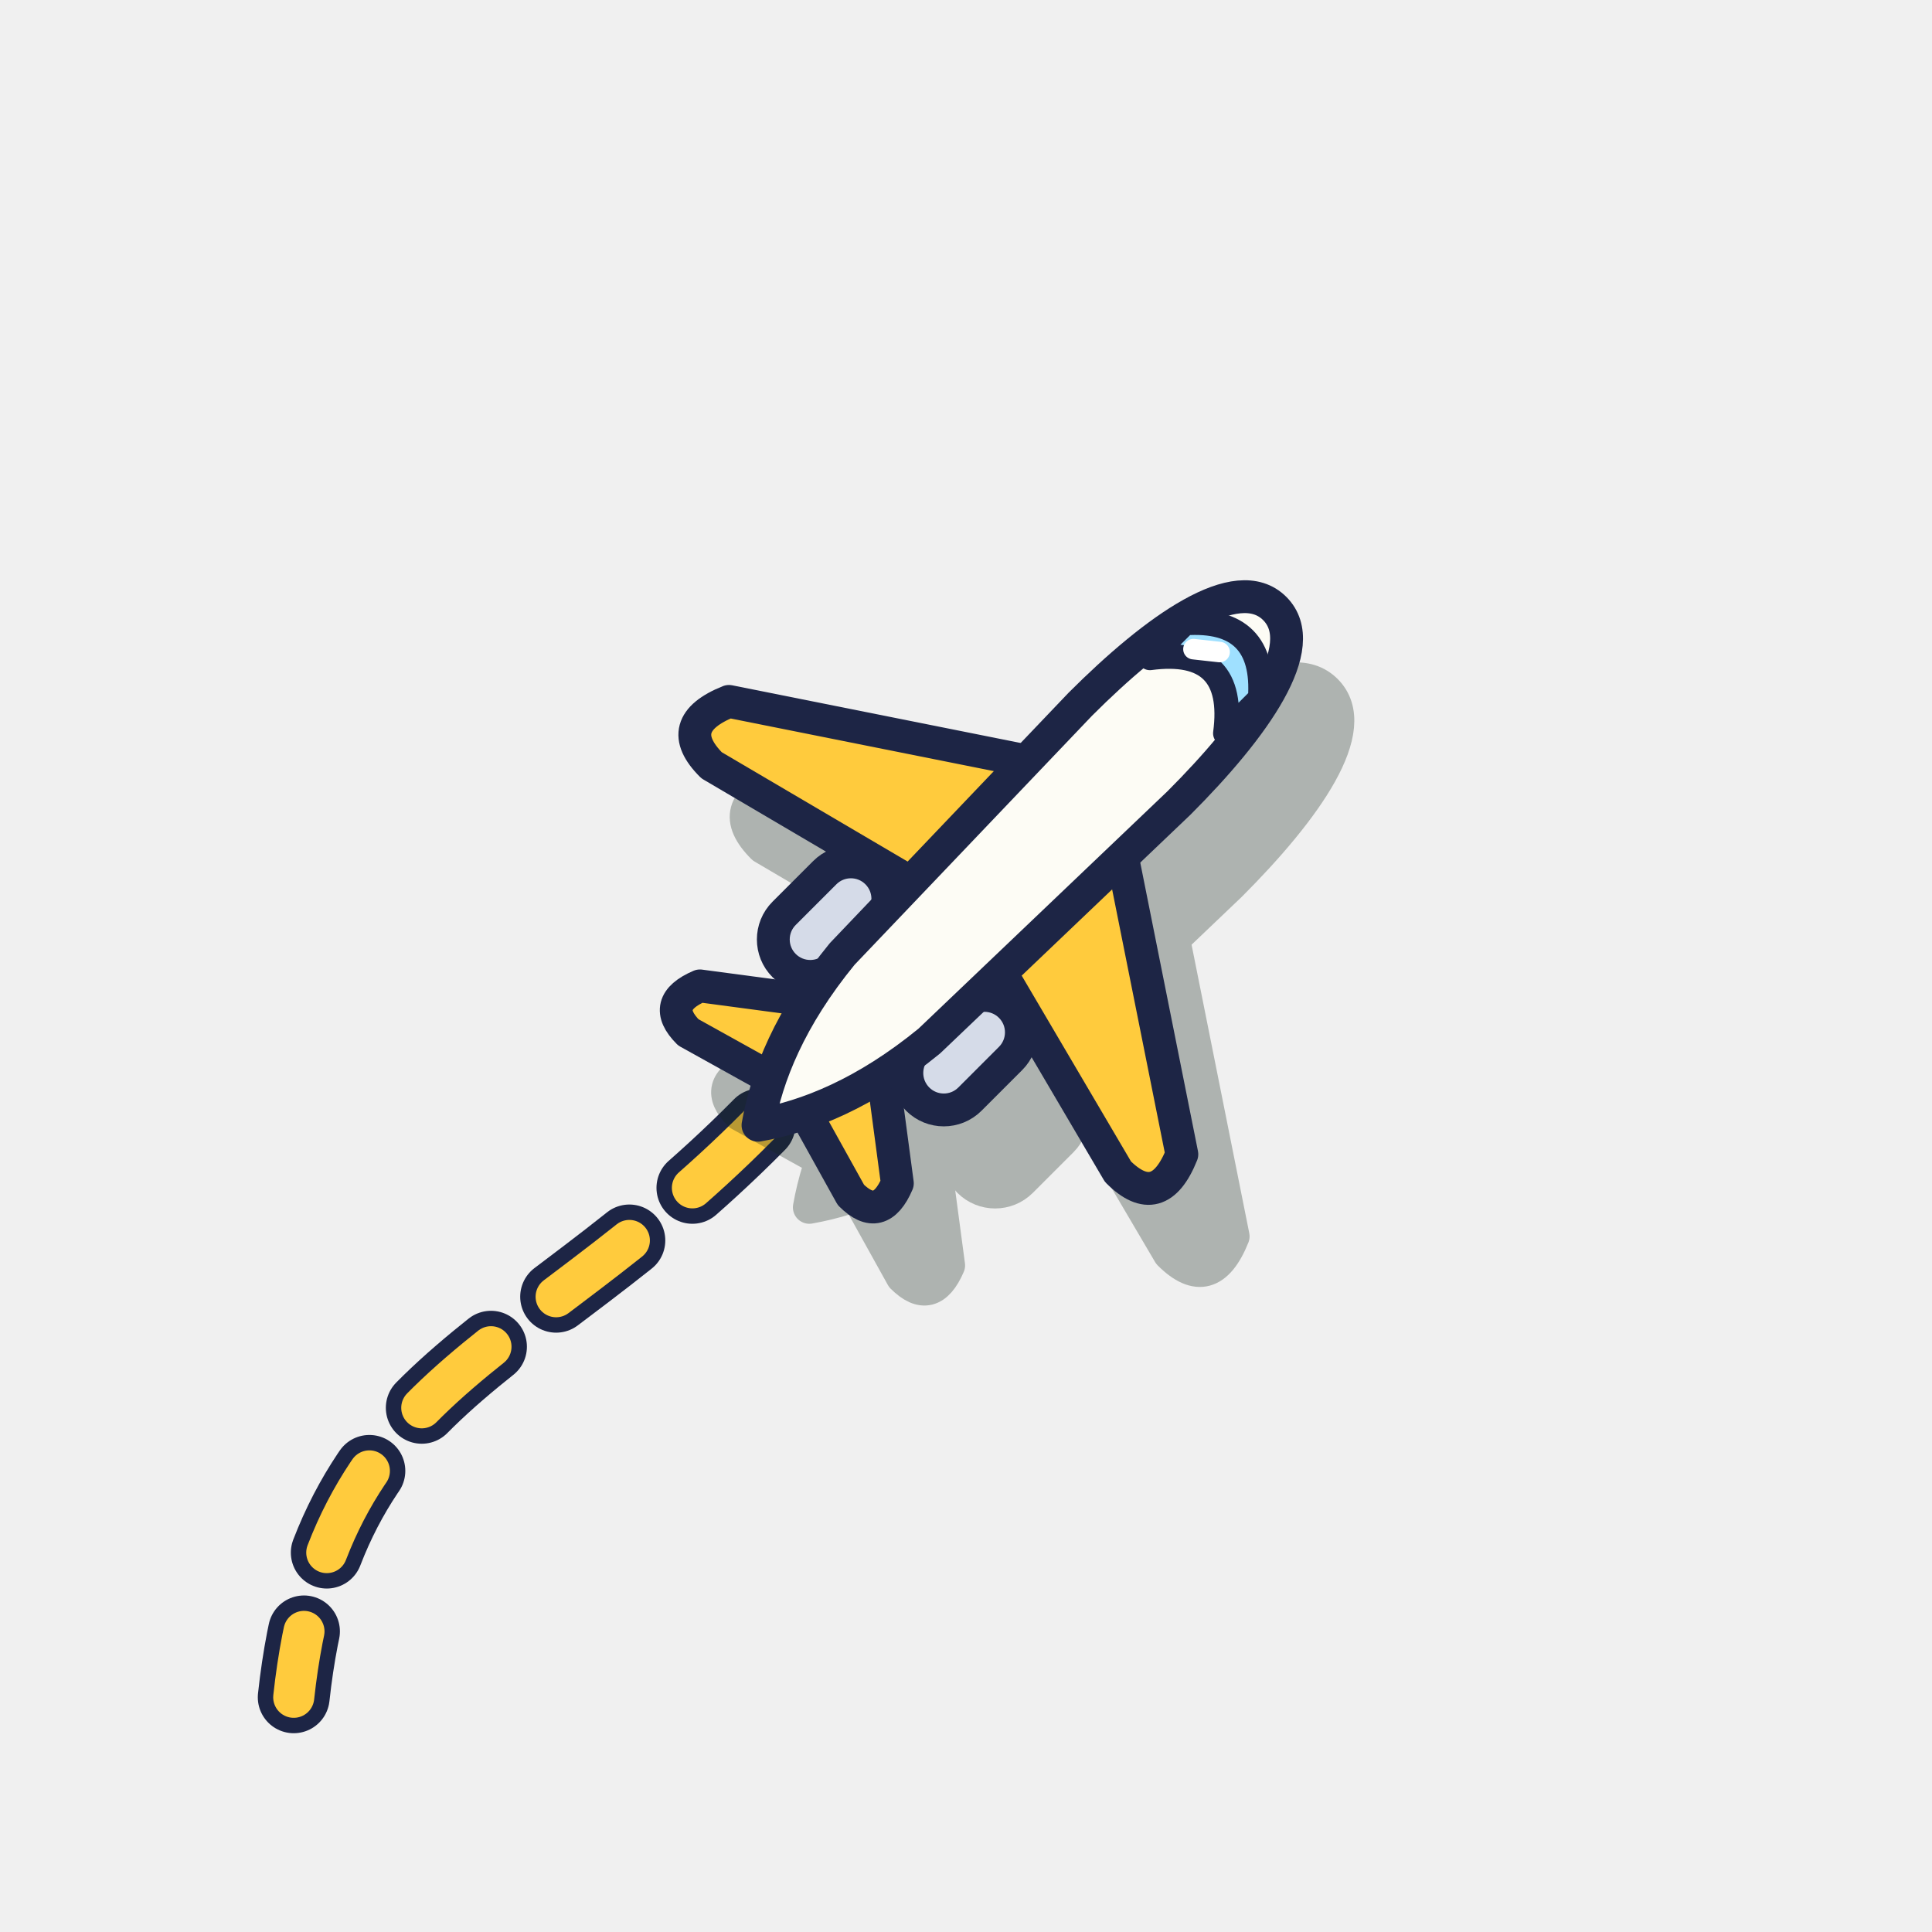
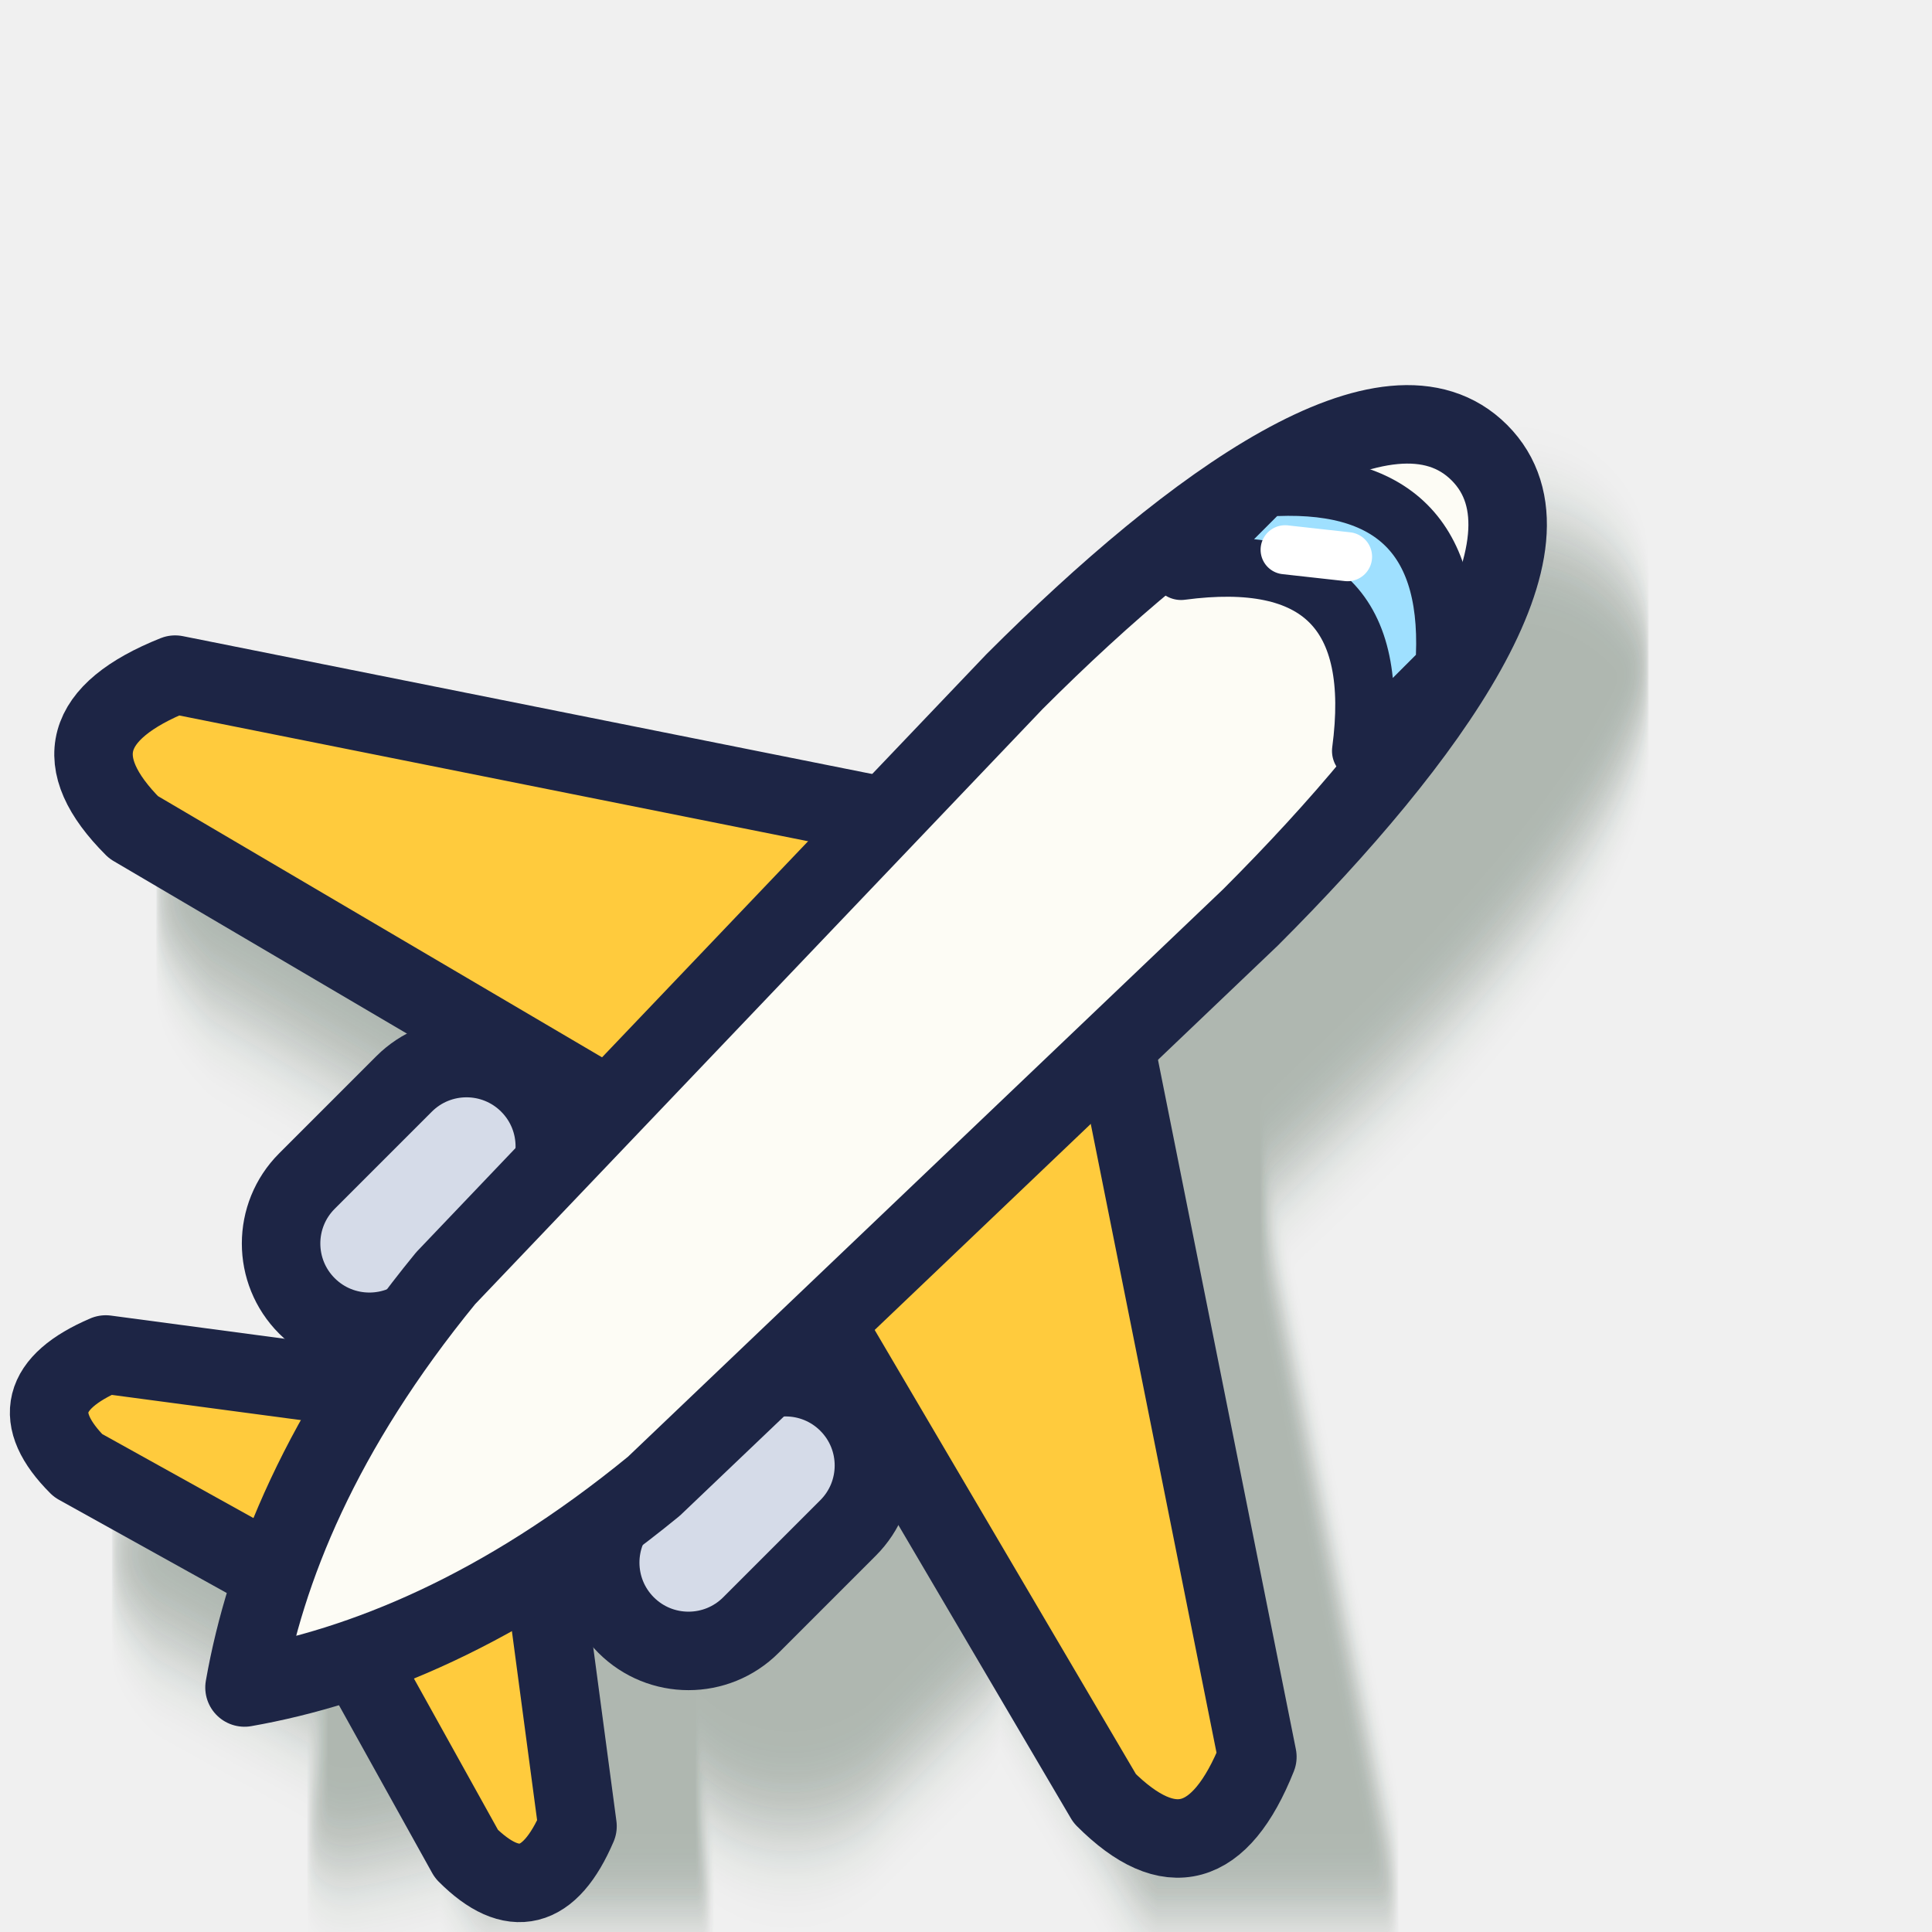
<svg xmlns="http://www.w3.org/2000/svg" viewBox="0 0 1024 1024" width="1024" height="1024">
-   <g transform="translate(512 512) scale(.68) translate(-548 -500)">
-     <path d="M24 1070C52 812 214 808 404 606" fill="none" stroke="#1d2545" stroke-width="56" stroke-dasharray="72 64" stroke-dashoffset="20" stroke-linejoin="round" stroke-linecap="round" />
-     <path d="M24 1070C52 812 214 808 404 606" fill="none" stroke="#ffcb3d" stroke-width="32" stroke-dasharray="72 64" stroke-dashoffset="20" stroke-linejoin="round" stroke-linecap="round" />
-     <g opacity=".3" transform="translate(625 489) rotate(45) scale(6.4) translate(-48 -48)">
-       <path fill="#14261a" stroke="#14261a" stroke-width="4" stroke-linejoin="round" stroke-linecap="round" d="M48 72l17 13q2 5-3 5l-14-4-14 4q-5 0-3-5z" />
-       <path fill="#14261a" stroke="#14261a" stroke-width="4" stroke-linejoin="round" stroke-linecap="round" d="M48 32l39 26q3 7-4 7l-27-7h-16l-27 7q-7 0-4-7z" />
-       <rect fill="#14261a" stroke="#14261a" stroke-width="4" stroke-linejoin="round" stroke-linecap="round" x="32" y="60" width="9" height="16" rx="4.500" />
-       <rect fill="#14261a" stroke="#14261a" stroke-width="4" stroke-linejoin="round" stroke-linecap="round" x="55" y="60" width="9" height="16" rx="4.500" />
-       <path fill="#14261a" stroke="#14261a" stroke-width="4" stroke-linejoin="round" stroke-linecap="round" d="M48 3c6.500 0 8.500 12 8.500 25l-1 42c-1 10-4 17-7.500 22-3.500-5-6.500-12-7.500-22l-1-42c0-13 2-25 8.500-25z" />
-       <path fill="#14261a" stroke="#14261a" stroke-width="4" stroke-linejoin="round" stroke-linecap="round" d="M41.500 18q6.500-8.500 13 0v-6q-6.500-7.500-13 0z" />
-       <path fill="none" d="M44.500 13.500l2.500-2" />
-     </g>
-     <g transform="translate(585 425) rotate(45) scale(6.4) translate(-48 -48)">
-       <path fill="#ffcb3d" stroke="#1d2545" stroke-width="4" stroke-linejoin="round" stroke-linecap="round" d="M48 72l17 13q2 5-3 5l-14-4-14 4q-5 0-3-5z" />
-       <path fill="#ffcb3d" stroke="#1d2545" stroke-width="4" stroke-linejoin="round" stroke-linecap="round" d="M48 32l39 26q3 7-4 7l-27-7h-16l-27 7q-7 0-4-7z" />
-       <rect fill="#d5dbe8" stroke="#1d2545" stroke-width="4" stroke-linejoin="round" stroke-linecap="round" x="32" y="60" width="9" height="16" rx="4.500" />
-       <rect fill="#d5dbe8" stroke="#1d2545" stroke-width="4" stroke-linejoin="round" stroke-linecap="round" x="55" y="60" width="9" height="16" rx="4.500" />
-       <path fill="#fdfcf5" stroke="#1d2545" stroke-width="4" stroke-linejoin="round" stroke-linecap="round" d="M48 3c6.500 0 8.500 12 8.500 25l-1 42c-1 10-4 17-7.500 22-3.500-5-6.500-12-7.500-22l-1-42c0-13 2-25 8.500-25z" />
-       <path fill="#9fe0ff" stroke="#1d2545" stroke-width="3" stroke-linejoin="round" stroke-linecap="round" d="M41.500 18q6.500-8.500 13 0v-6q-6.500-7.500-13 0z" />
-       <path fill="none" stroke="#ffffff" stroke-width="2.5" stroke-linejoin="round" stroke-linecap="round" d="M44.500 13.500l2.500-2" />
-     </g>
+   <defs>
+     <filter id="soft" x="-20%" y="-20%" width="140%" height="140%">
+       <feGaussianBlur stdDeviation="1.6" />
+     </filter>
+   </defs>
+   <g transform="translate(566 586) rotate(45) scale(10.4) translate(-48 -40)" opacity="0.3" filter="url(#soft)" stroke-width="4" stroke-linejoin="round">
+     <path fill="#12301f" stroke="#12301f" d="M48 72l17 13q2 5-3 5l-14-4-14 4q-5 0-3-5z" />
+     <path fill="#12301f" stroke="#12301f" d="M48 32l39 26q3 7-4 7l-27-7h-16l-27 7q-7 0-4-7z" />
+     <rect fill="#12301f" stroke="#12301f" x="32" y="60" width="9" height="16" rx="4.500" />
+     <rect fill="#12301f" stroke="#12301f" x="55" y="60" width="9" height="16" rx="4.500" />
+     <path fill="#12301f" stroke="#12301f" d="M48 3c6.500 0 8.500 12 8.500 25l-1 42c-1 10-4 17-7.500 22-3.500-5-6.500-12-7.500-22l-1-42c0-13 2-25 8.500-25z" />
+     <path fill="#12301f" stroke="#12301f" d="M41.500 18q6.500-8.500 13 0v-6q-6.500-7.500-13 0z" />
+     <path fill="none" stroke="none" d="M44.500 13.500l2.500-2" />
+   </g>
+   <g transform="translate(512 512) rotate(45) scale(10.4) translate(-48 -40)" stroke="#1d2545" stroke-width="4" stroke-linejoin="round" stroke-linecap="round">
+     <path fill="#ffcb3d" d="M48 72l17 13q2 5-3 5l-14-4-14 4q-5 0-3-5z" />
+     <path fill="#ffcb3d" d="M48 32l39 26q3 7-4 7l-27-7h-16l-27 7q-7 0-4-7z" />
+     <rect fill="#d5dbe8" x="32" y="60" width="9" height="16" rx="4.500" />
+     <rect fill="#d5dbe8" x="55" y="60" width="9" height="16" rx="4.500" />
+     <path fill="#fdfcf5" d="M48 3c6.500 0 8.500 12 8.500 25l-1 42c-1 10-4 17-7.500 22-3.500-5-6.500-12-7.500-22l-1-42c0-13 2-25 8.500-25z" />
+     <path fill="#9fe0ff" stroke-width="3" d="M41.500 18q6.500-8.500 13 0v-6q-6.500-7.500-13 0z" />
+     <path fill="none" stroke="#ffffff" stroke-width="2.5" d="M44.500 13.500l2.500-2" />
  </g>
</svg>
